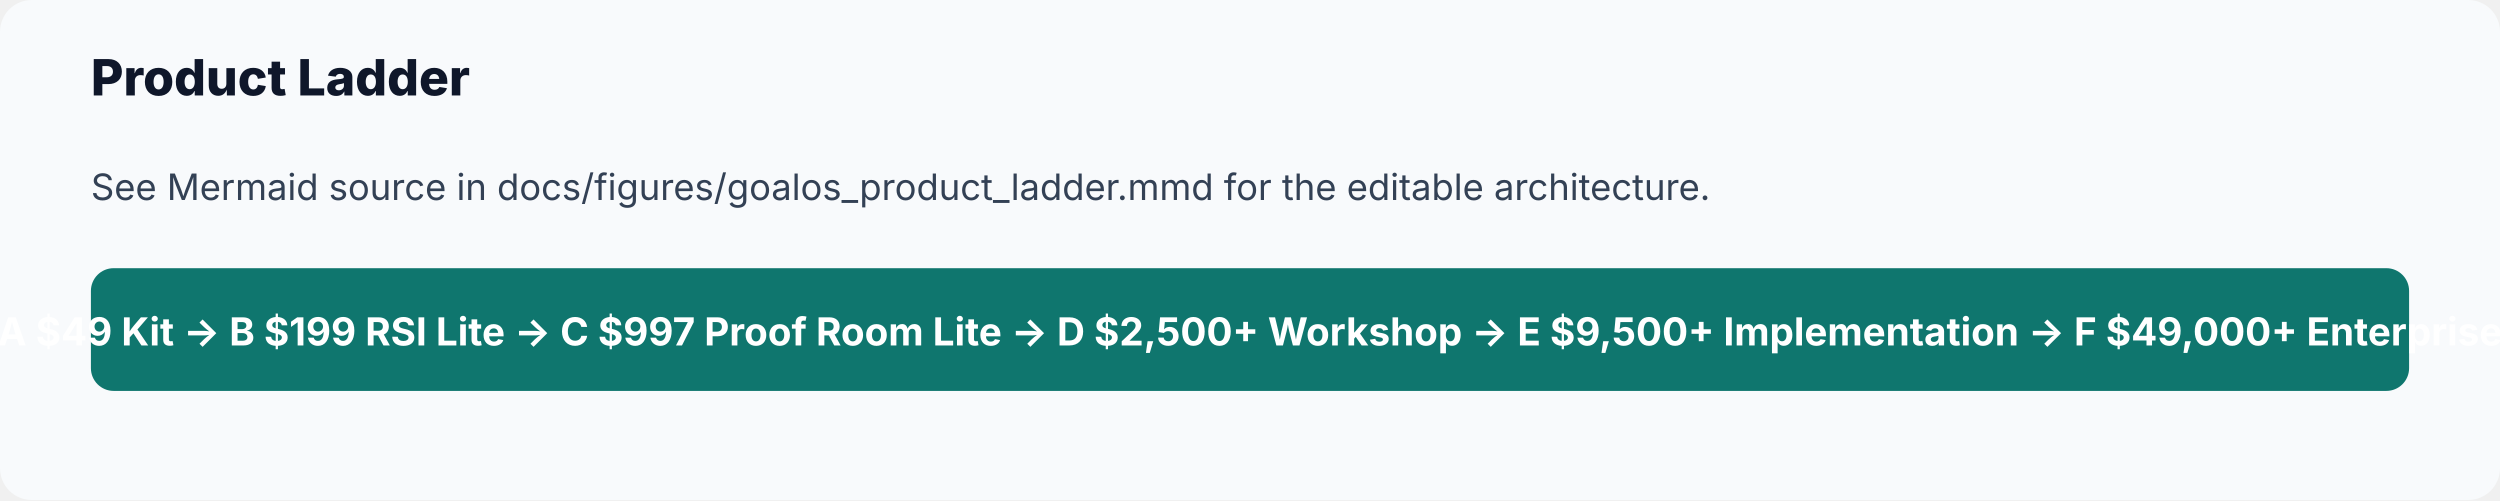
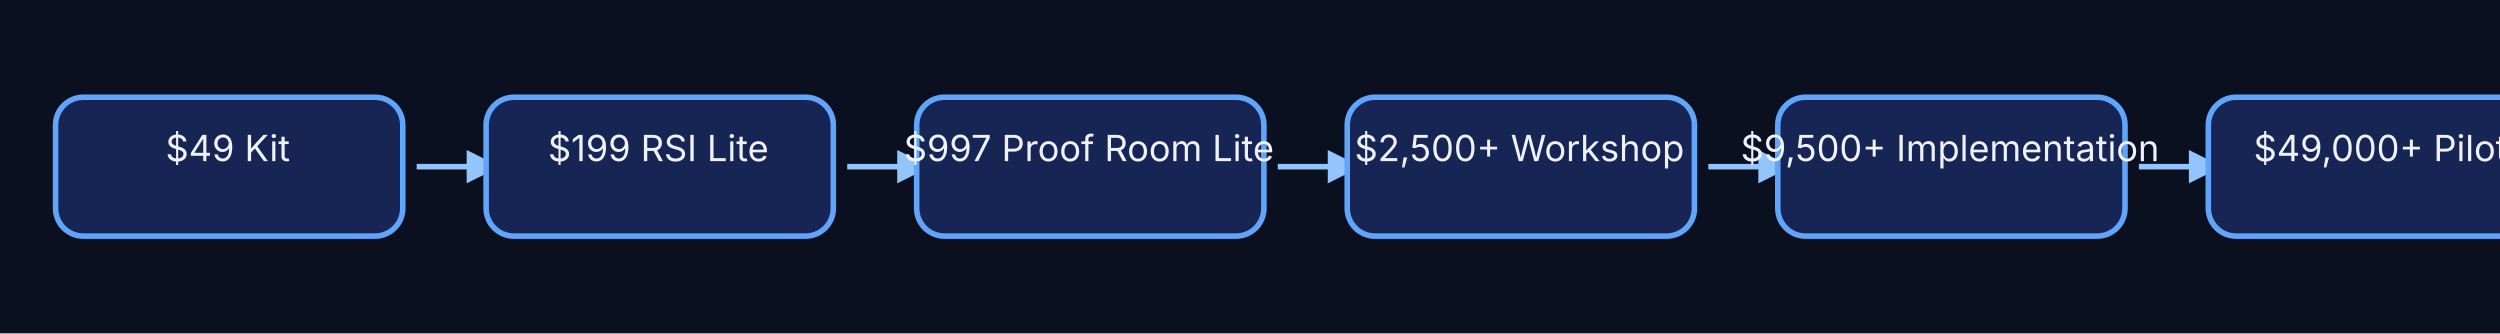
- <svg xmlns="http://www.w3.org/2000/svg" role="img" aria-label="Product Ladder" width="1100" height="220" viewBox="0 0 1100 220">
-   <rect width="1100" height="220" rx="14" fill="#f8fafc" />
-   <text x="40" y="42" font-family="Inter,Segoe UI,Arial" font-size="22" font-weight="800" fill="#0f172a">Product Ladder</text>
-   <text x="40" y="88" font-family="Inter,Segoe UI,Arial" font-size="16" fill="#334155">See Mermaid source in docs/figures/goalos_product_ladder.mmd for the editable architecture.</text>
-   <rect x="40" y="118" width="1020" height="54" rx="10" fill="#0f766e" />
-   <text x="550" y="152" text-anchor="middle" font-family="Inter,Segoe UI,Arial" font-size="17" font-weight="700" fill="white">A $49 Kit  → B $199 RSI Lite  → C $997 Proof Room Lite  → D $2,500+ Workshop  → E $9,500+ Implementation  → F $49,000+ Enterprise </text>
+ <svg xmlns="http://www.w3.org/2000/svg" width="900" height="120" viewBox="0 0 900 120">
+   <rect width="100%" height="100%" fill="#0b1020" />
+   <style>text{font-family:Inter,Arial,sans-serif;font-size:13px;fill:#eef2ff}.box{fill:#172554;stroke:#60a5fa;stroke-width:2}.arrow{stroke:#93c5fd;stroke-width:2;marker-end:url(#a)}</style>
+   <defs>
+     <marker id="a" markerWidth="8" markerHeight="8" refX="6" refY="3" orient="auto">
+       <path d="M0,0 L0,6 L6,3 z" fill="#93c5fd" />
+     </marker>
+   </defs>
+   <rect class="box" x="20" y="35" rx="10" ry="10" width="125" height="50" />
+   <text x="82" y="58" text-anchor="middle">$49 Kit</text>
+   <line class="arrow" x1="150" y1="60" x2="180" y2="60" />
+   <rect class="box" x="175" y="35" rx="10" ry="10" width="125" height="50" />
+   <text x="237" y="58" text-anchor="middle">$199 RSI Lite</text>
+   <line class="arrow" x1="305" y1="60" x2="335" y2="60" />
+   <rect class="box" x="330" y="35" rx="10" ry="10" width="125" height="50" />
+   <text x="392" y="58" text-anchor="middle">$997 Proof Room Lite</text>
+   <line class="arrow" x1="460" y1="60" x2="490" y2="60" />
+   <rect class="box" x="485" y="35" rx="10" ry="10" width="125" height="50" />
+   <text x="547" y="58" text-anchor="middle">$2,500+ Workshop</text>
+   <line class="arrow" x1="615" y1="60" x2="645" y2="60" />
+   <rect class="box" x="640" y="35" rx="10" ry="10" width="125" height="50" />
+   <text x="702" y="58" text-anchor="middle">$9,500+ Implementation</text>
+   <line class="arrow" x1="770" y1="60" x2="800" y2="60" />
+   <rect class="box" x="795" y="35" rx="10" ry="10" width="125" height="50" />
+   <text x="857" y="58" text-anchor="middle">$49,000+ Pilot</text>
</svg>
